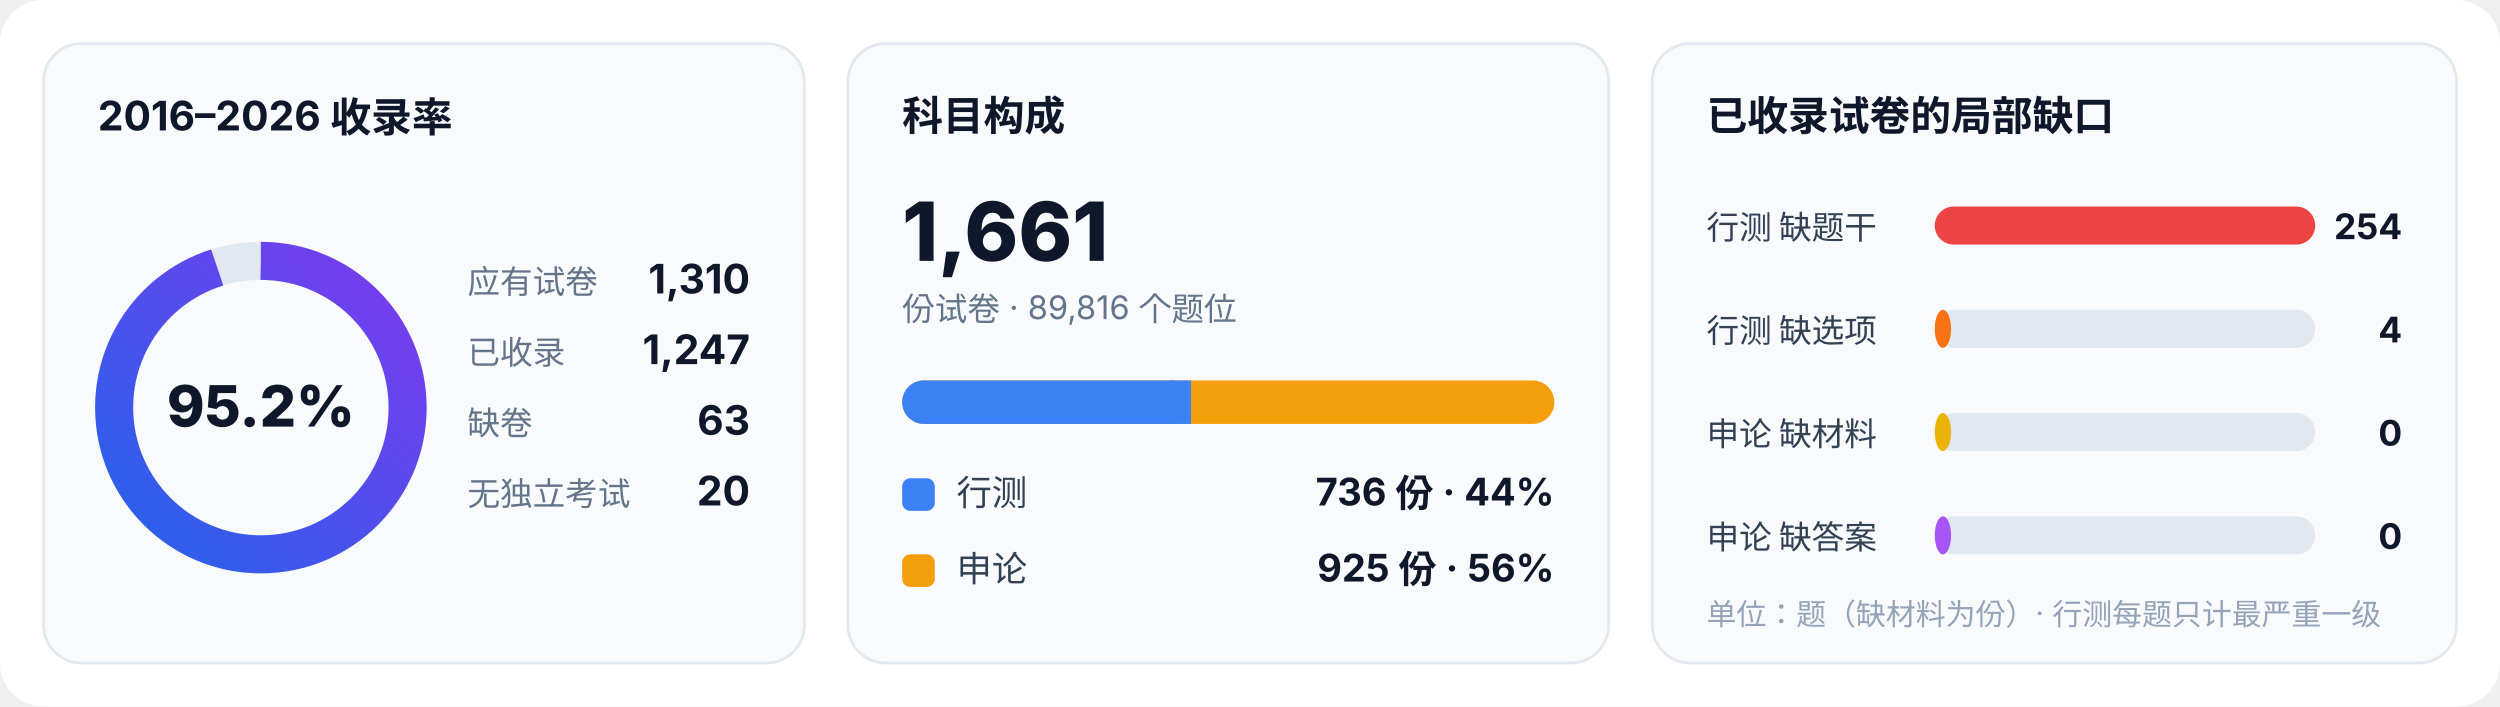
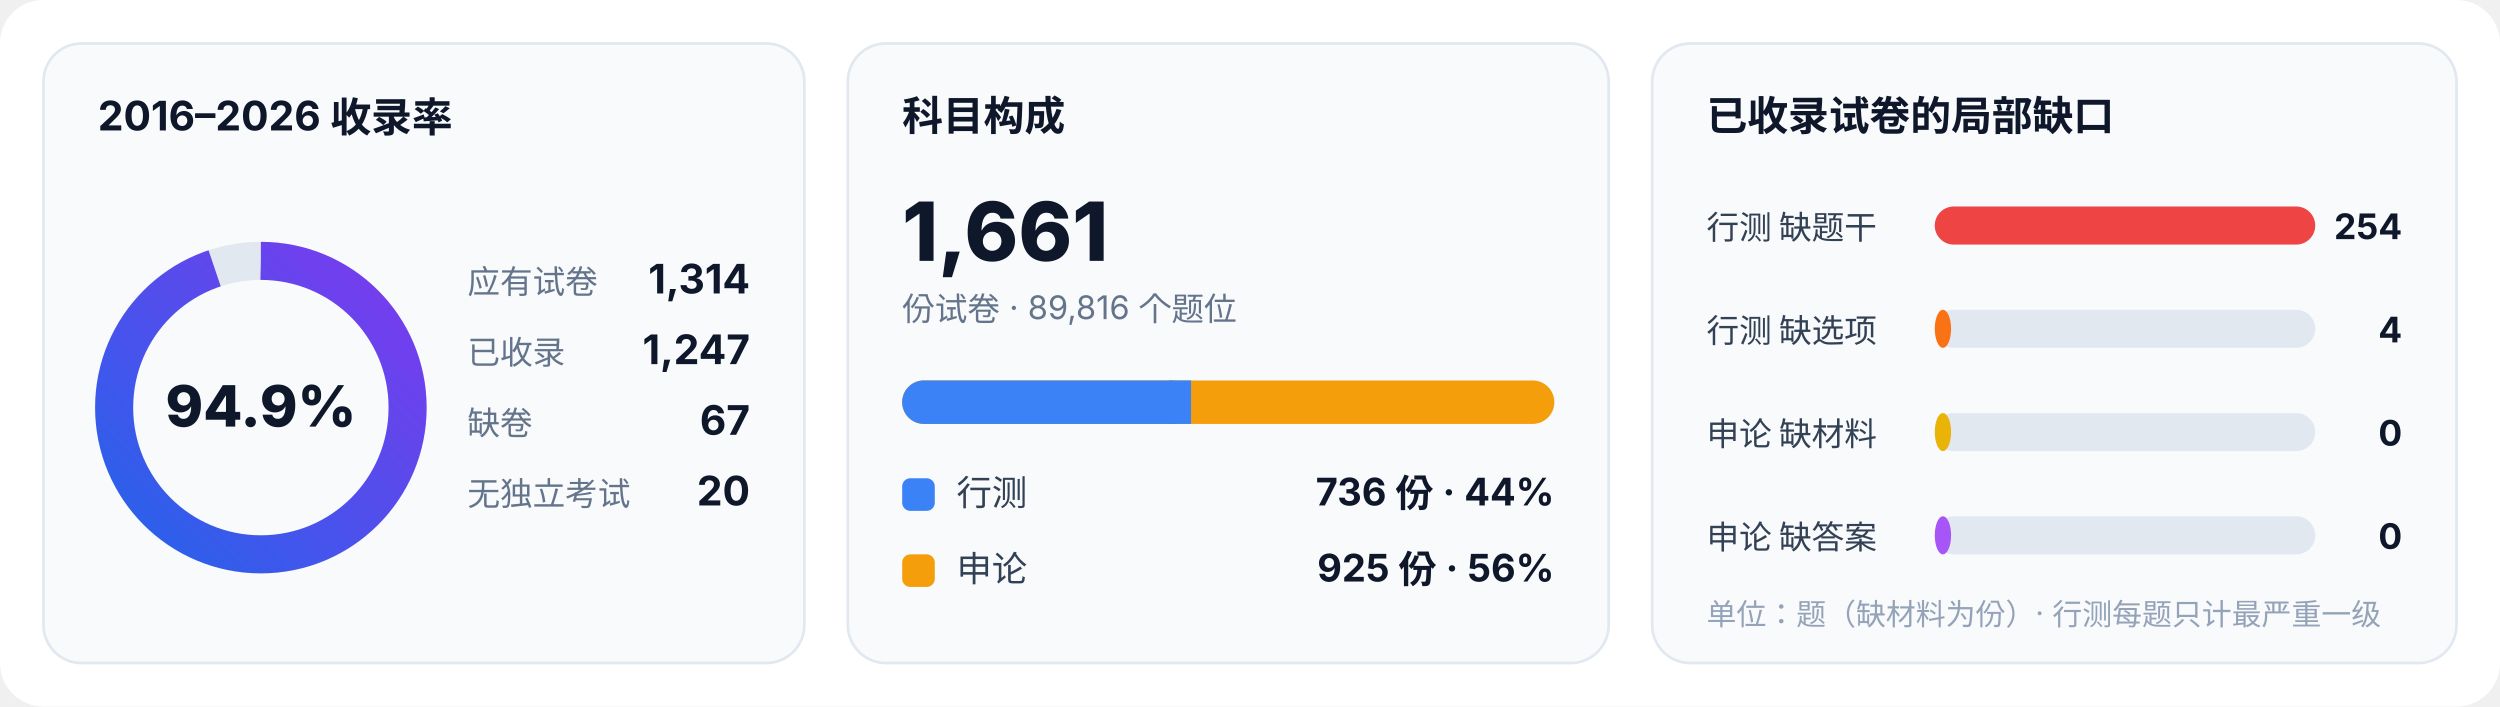
<svg xmlns="http://www.w3.org/2000/svg" width="920" height="260" viewBox="0 0 920 260" font-family="-apple-system,BlinkMacSystemFont,'Segoe UI','PingFang SC','Microsoft YaHei',sans-serif">
  <defs>
    <linearGradient id="ring" x1="0" y1="0" x2="1" y2="1">
      <stop offset="0" stop-color="#2563eb" />
      <stop offset="1" stop-color="#7c3aed" />
    </linearGradient>
  </defs>
  <rect width="920" height="260" rx="16" fill="#ffffff" />
  <rect x="16" y="16" width="280" height="228" rx="14" fill="#f8fafc" stroke="#e2e8f0" />
  <text x="36" y="48" font-size="15" font-weight="700" fill="#0f172a">2016–2026 收录率</text>
  <circle cx="96" cy="150" r="54" fill="none" stroke="#e2e8f0" stroke-width="14" />
-   <circle cx="96" cy="150" r="54" fill="none" stroke="url(#ring)" stroke-width="14" stroke-linecap="butt" stroke-dasharray="323.0 339.3" transform="rotate(-90 96 150)" />
-   <text x="96" y="157" font-size="21" font-weight="800" fill="#0f172a" text-anchor="middle">95.2%</text>
+   <circle cx="96" cy="150" r="54" fill="none" stroke="url(#ring)" stroke-width="14" stroke-linecap="butt" stroke-dasharray="322.0 339.3" transform="rotate(-90 96 150)" />
+   <text x="96" y="157" font-size="21" font-weight="800" fill="#0f172a" text-anchor="middle">94.9%</text>
  <text x="172" y="108" font-size="12" fill="#64748b">应有试卷</text>
-   <text x="276" y="108" font-size="15" font-weight="700" fill="#0f172a" text-anchor="end">1,310</text>
+   <text x="276" y="108" font-size="15" font-weight="700" fill="#0f172a" text-anchor="end">1,314</text>
  <text x="172" y="134" font-size="12" fill="#64748b">已收录</text>
  <text x="276" y="134" font-size="15" font-weight="700" fill="#0f172a" text-anchor="end">1,247</text>
  <text x="172" y="160" font-size="12" fill="#64748b">缺卷</text>
-   <text x="276" y="160" font-size="15" font-weight="700" fill="#0f172a" text-anchor="end">63</text>
+   <text x="276" y="160" font-size="15" font-weight="700" fill="#0f172a" text-anchor="end">67</text>
  <text x="172" y="186" font-size="12" fill="#64748b">无独立考试</text>
  <text x="276" y="186" font-size="15" font-weight="700" fill="#0f172a" text-anchor="end">20</text>
  <rect x="312" y="16" width="280" height="228" rx="14" fill="#f8fafc" stroke="#e2e8f0" />
  <text x="332" y="48" font-size="15" font-weight="700" fill="#0f172a">科目构成</text>
  <text x="332" y="96" font-size="30" font-weight="800" fill="#0f172a">1,661</text>
  <text x="332" y="118" font-size="12" fill="#64748b">份试卷 · 89,816 个题位</text>
  <rect x="332" y="140" width="240" height="16" rx="8" fill="#f59e0b" />
  <rect x="332" y="140" width="106.3" height="16" rx="8" fill="#3b82f6" />
  <rect x="430.3" y="140" width="8" height="16" fill="#3b82f6" />
  <rect x="332" y="176" width="12" height="12" rx="3" fill="#3b82f6" />
  <text x="352" y="186" font-size="13" fill="#334155">行测</text>
  <text x="572" y="186" font-size="14" font-weight="700" fill="#0f172a" text-anchor="end">736 份 · 44%</text>
  <rect x="332" y="204" width="12" height="12" rx="3" fill="#f59e0b" />
  <text x="352" y="214" font-size="13" fill="#334155">申论</text>
  <text x="572" y="214" font-size="14" font-weight="700" fill="#0f172a" text-anchor="end">925 份 · 56%</text>
  <rect x="608" y="16" width="296" height="228" rx="14" fill="#f8fafc" stroke="#e2e8f0" />
  <text x="628" y="48" font-size="15" font-weight="700" fill="#0f172a">已收录试卷的局部缺口</text>
  <text x="628" y="88" font-size="12" fill="#334155">行测 缺题干</text>
  <rect x="712" y="76" width="140" height="14" rx="7" fill="#e2e8f0" />
  <rect x="712" y="76" width="140.0" height="14" rx="7" fill="#ef4444" />
  <text x="884" y="88" font-size="13" font-weight="700" fill="#0f172a" text-anchor="end">254</text>
  <text x="628" y="126" font-size="12" fill="#334155">行测 缺选项</text>
  <rect x="712" y="114" width="140" height="14" rx="7" fill="#e2e8f0" />
  <rect x="712" y="114" width="6.0" height="14" rx="7" fill="#f97316" />
  <text x="884" y="126" font-size="13" font-weight="700" fill="#0f172a" text-anchor="end">4</text>
  <text x="628" y="164" font-size="12" fill="#334155">申论 缺材料</text>
  <rect x="712" y="152" width="140" height="14" rx="7" fill="#e2e8f0" />
  <rect x="712" y="152" width="6.0" height="14" rx="7" fill="#eab308" />
  <text x="884" y="164" font-size="13" font-weight="700" fill="#0f172a" text-anchor="end">0</text>
  <text x="628" y="202" font-size="12" fill="#334155">申论 缺答案</text>
  <rect x="712" y="190" width="140" height="14" rx="7" fill="#e2e8f0" />
  <rect x="712" y="190" width="6.0" height="14" rx="7" fill="#a855f7" />
  <text x="884" y="202" font-size="13" font-weight="700" fill="#0f172a" text-anchor="end">0</text>
  <text x="628" y="230" font-size="11" fill="#94a3b8">单位：题（缺材料为份）· 行测每题只计最严重一级</text>
</svg>
